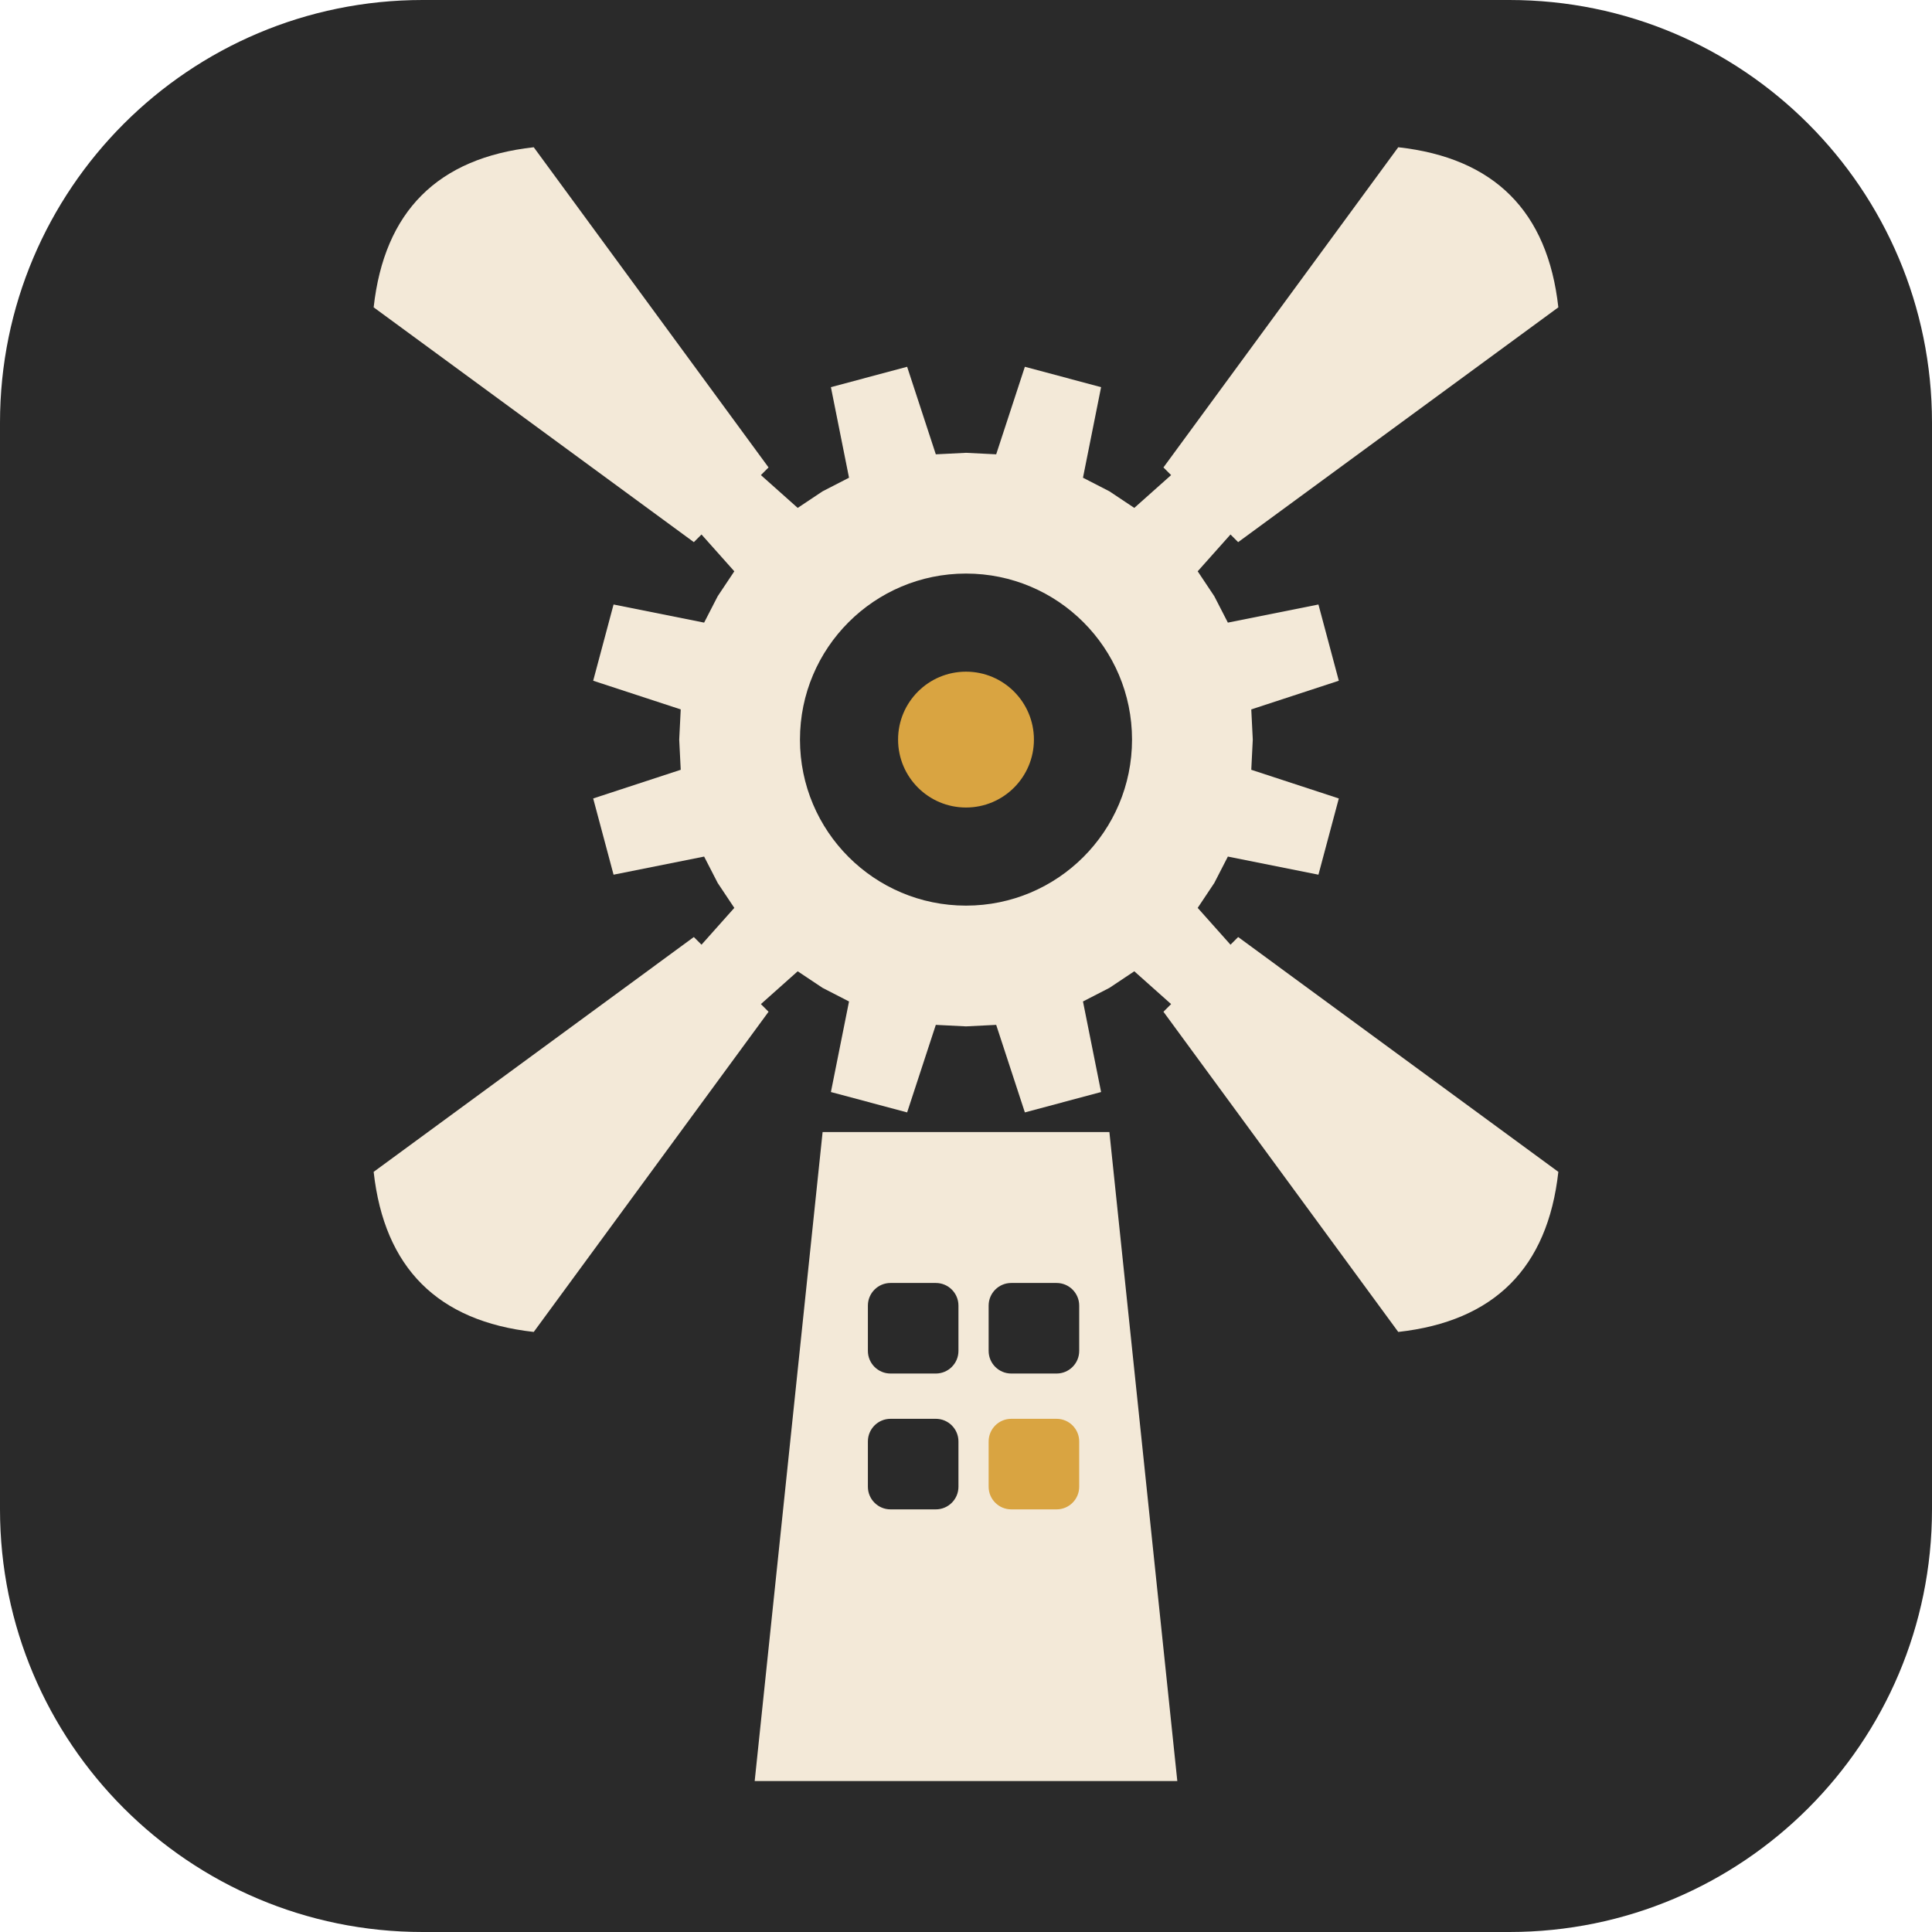
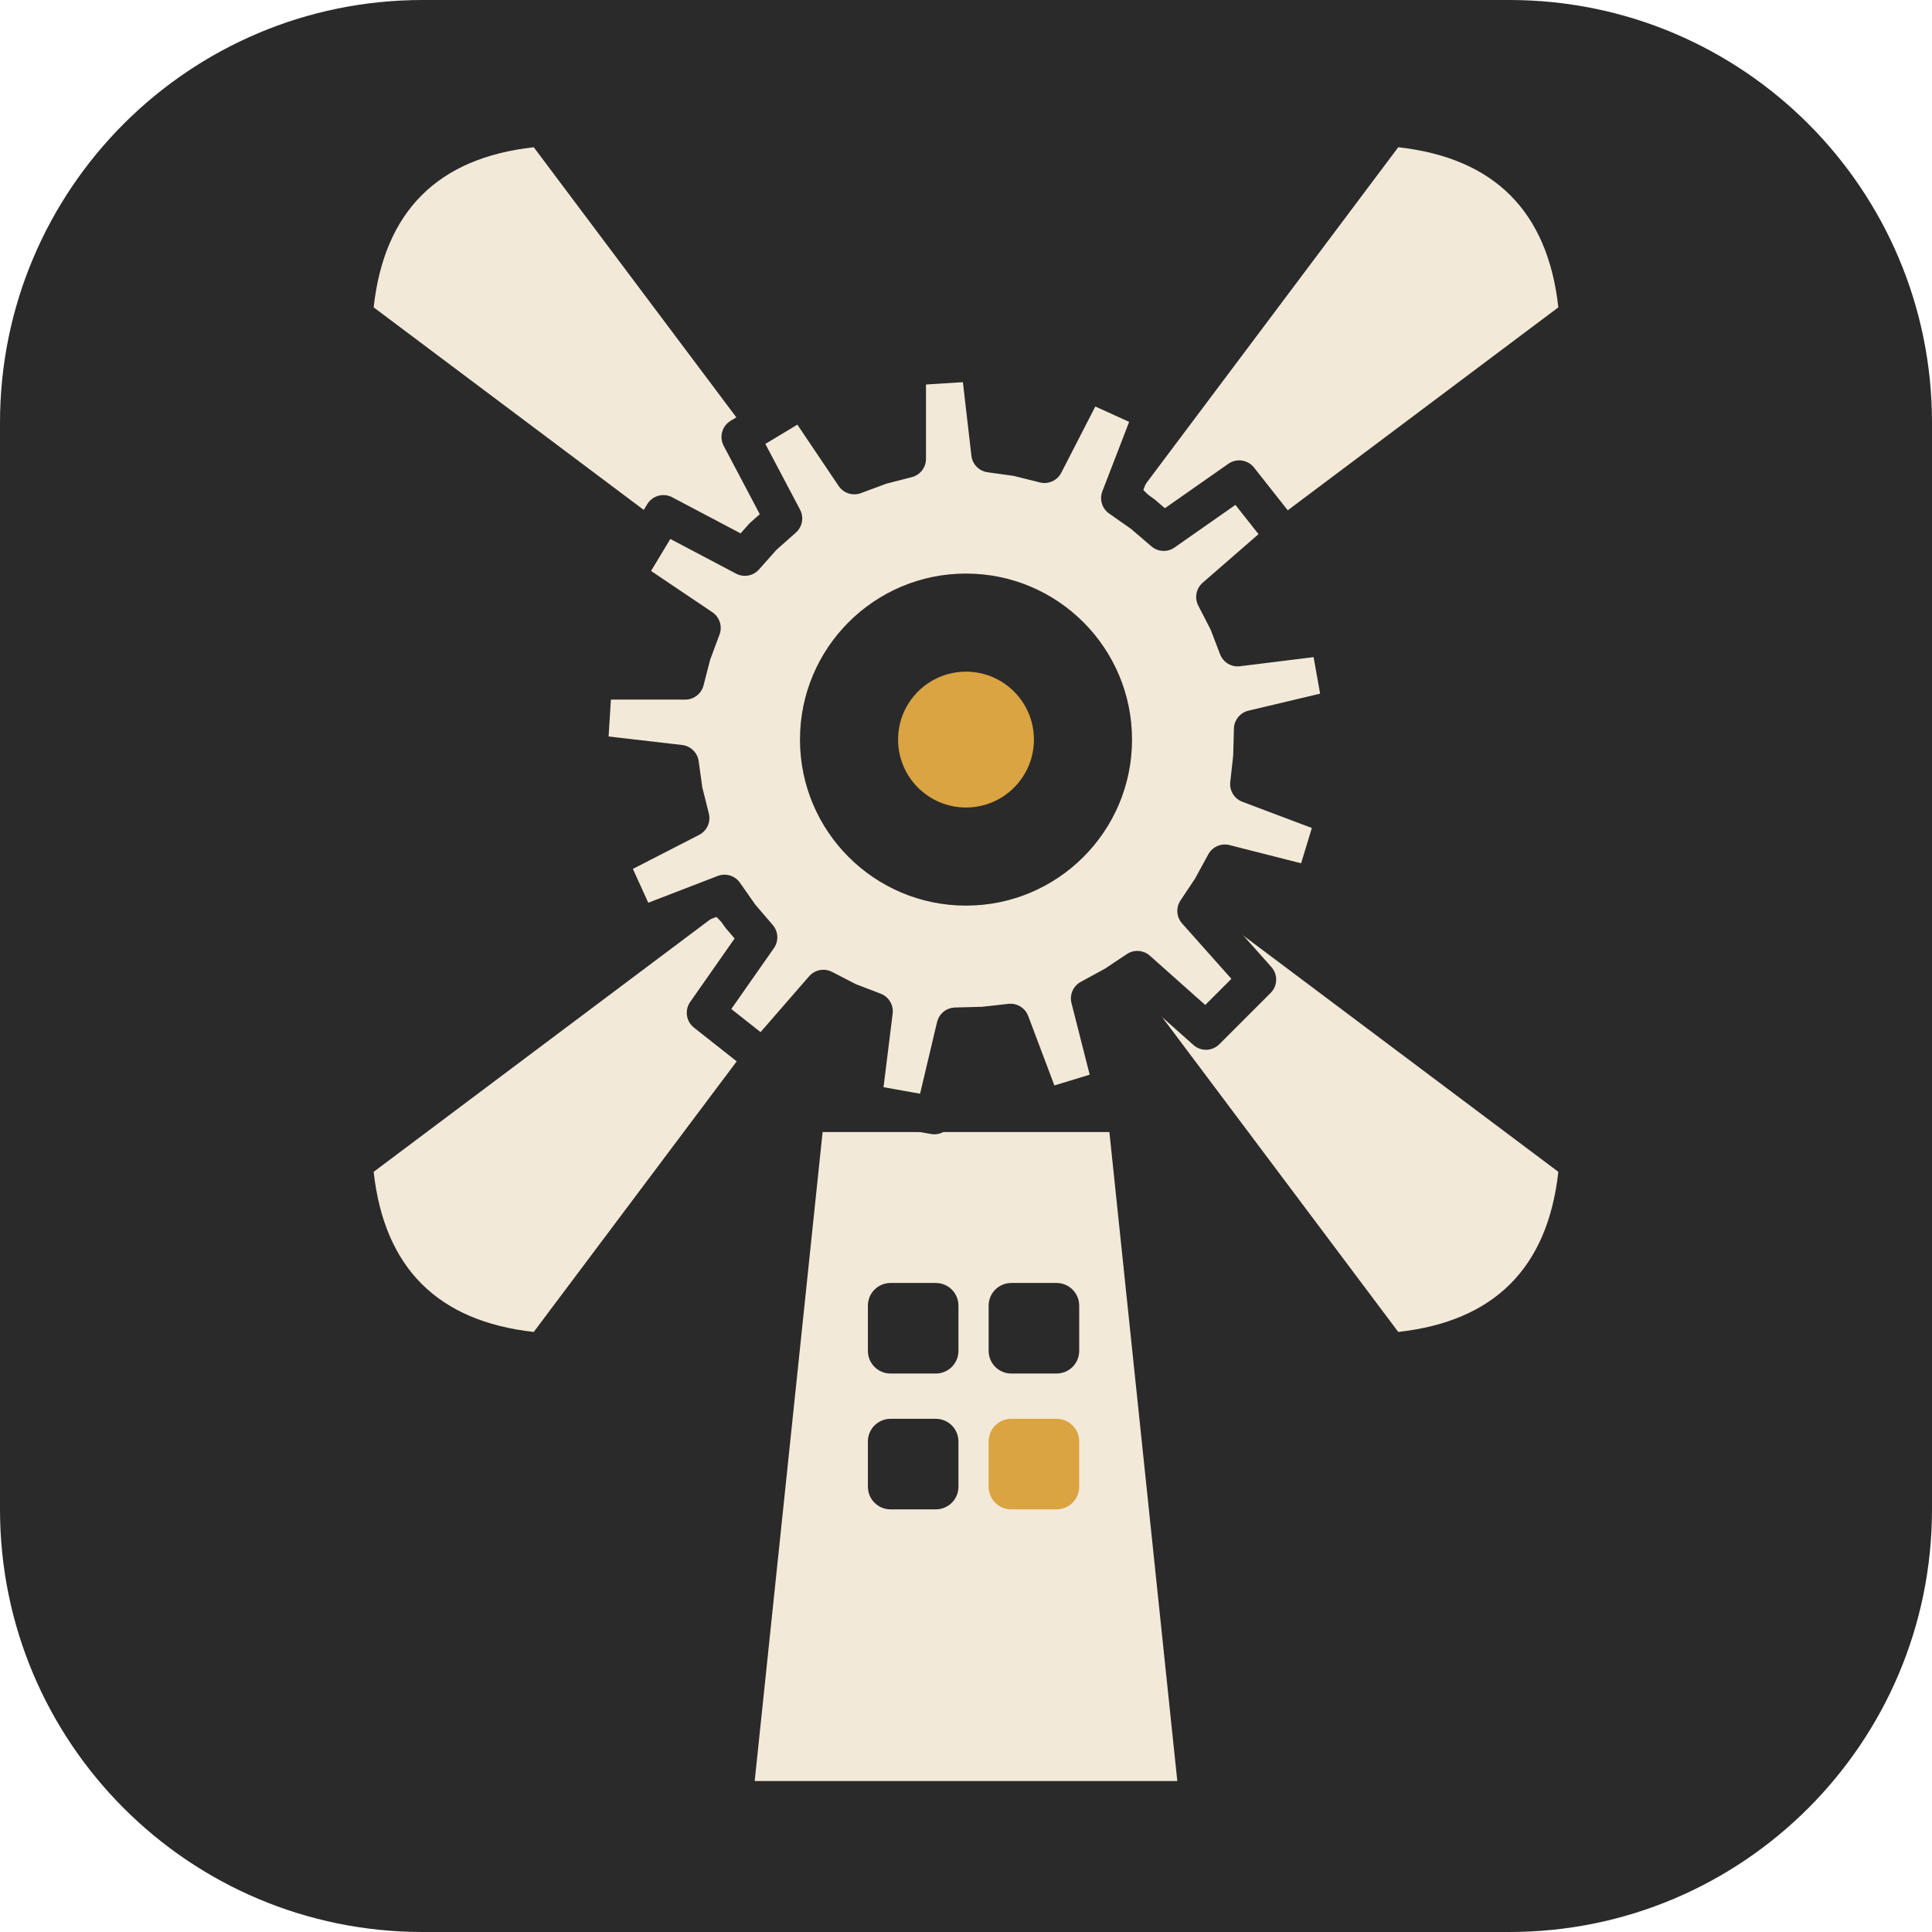
<svg xmlns="http://www.w3.org/2000/svg" width="256" height="256" viewBox="0 0 256 256" role="img" aria-label="Kursmühle">
  <rect width="256" height="256" rx="56" fill="#2a2a2a" />
  <path d="M100,236 L156,236 L147,150 L109,150 Z" fill="#f3e9d8" />
  <g transform="rotate(45 128 98)">
-     <path d="M121,54 L135,54 L143,2 Q128,-10 113,2 Z" fill="#f3e9d8" />
+     <path d="M121,58 L135,58 L143,2 Q128,-10 113,2 Z" fill="#f3e9d8" />
  </g>
  <g transform="rotate(135 128 98)">
-     <path d="M121,54 L135,54 L143,2 Q128,-10 113,2 Z" fill="#f3e9d8" />
+     <path d="M121,58 L135,58 L143,2 Q128,-10 113,2 Z" fill="#f3e9d8" />
  </g>
  <g transform="rotate(225 128 98)">
-     <path d="M121,54 L135,54 L143,2 Q128,-10 113,2 Z" fill="#f3e9d8" />
+     <path d="M121,58 L135,58 L143,2 Q128,-10 113,2 Z" fill="#f3e9d8" />
  </g>
  <g transform="rotate(315 128 98)">
-     <path d="M121,54 L135,54 L143,2 Q128,-10 113,2 Z" fill="#f3e9d8" />
+     <path d="M121,58 L135,58 L143,2 Q128,-10 113,2 Z" fill="#f3e9d8" />
  </g>
-   <path d="M160.9,117.0 L158.7,120.3 L166.9,129.5 L159.5,136.9 L150.3,128.7 L147.0,130.9 L143.5,132.7 L145.9,144.7 L135.8,147.4 L132.0,135.8 L128.0,136.0 L124.0,135.8 L120.2,147.4 L110.1,144.7 L112.5,132.7 L109.0,130.9 L105.7,128.7 L96.5,136.9 L89.1,129.5 L97.3,120.3 L95.1,117.0 L93.3,113.5 L81.3,115.9 L78.6,105.8 L90.2,102.0 L90.0,98.0 L90.2,94.0 L78.6,90.2 L81.3,80.1 L93.3,82.5 L95.1,79.0 L97.3,75.7 L89.1,66.5 L96.5,59.1 L105.7,67.3 L109.0,65.1 L112.5,63.3 L110.1,51.3 L120.2,48.6 L124.0,60.2 L128.0,60.0 L132.0,60.2 L135.8,48.6 L145.9,51.3 L143.5,63.3 L147.0,65.1 L150.3,67.3 L159.5,59.1 L166.9,66.5 L158.7,75.7 L160.9,79.0 L162.7,82.5 L174.7,80.1 L177.4,90.2 L165.8,94.0 L166.0,98.0 L165.8,102.0 L177.4,105.8 L174.7,115.9 L162.7,113.5 Z" fill="#f3e9d8" fill-rule="evenodd" />
+   <path d="M160.5,117.7 L158.5,120.7 L166.6,129.8 L159.8,136.6 L150.7,128.5 L147.7,130.5 L144.4,132.3 L147.4,144.1 L138.2,146.9 L133.9,135.5 L130.3,135.9 L126.6,136.0 L123.8,147.8 L114.3,146.1 L115.8,134.0 L112.4,132.7 L109.1,131.0 L101.1,140.2 L93.5,134.2 L100.5,124.2 L98.1,121.4 L96.0,118.4 L84.6,122.8 L80.6,114.0 L91.5,108.4 L90.6,104.8 L90.1,101.2 L78.0,99.8 L78.6,90.2 L90.8,90.2 L91.7,86.7 L93.0,83.2 L82.9,76.4 L87.9,68.1 L98.7,73.8 L101.1,71.1 L103.8,68.7 L98.1,57.9 L106.4,52.9 L113.2,63.0 L116.7,61.7 L120.2,60.8 L120.2,48.6 L129.8,48.0 L131.2,60.1 L134.8,60.6 L138.4,61.5 L144.0,50.6 L152.8,54.6 L148.4,66.0 L151.4,68.1 L154.2,70.5 L164.2,63.5 L170.2,71.1 L161.0,79.1 L162.7,82.4 L164.0,85.8 L176.1,84.3 L177.8,93.8 L166.0,96.6 L165.9,100.3 L165.5,103.9 L176.9,108.2 L174.1,117.4 L162.3,114.4 Z" fill="#f3e9d8" stroke="#2a2a2a" stroke-width="5" stroke-linejoin="round" />
  <circle cx="128" cy="98" r="22" fill="#2a2a2a" />
  <circle cx="128" cy="98" r="9" fill="#d9a441" />
  <rect x="115" y="170" width="12" height="12" rx="3" fill="#2a2a2a" />
  <rect x="131" y="170" width="12" height="12" rx="3" fill="#2a2a2a" />
  <rect x="115" y="188" width="12" height="12" rx="3" fill="#2a2a2a" />
  <rect x="131" y="188" width="12" height="12" rx="3" fill="#d9a441" />
</svg>
